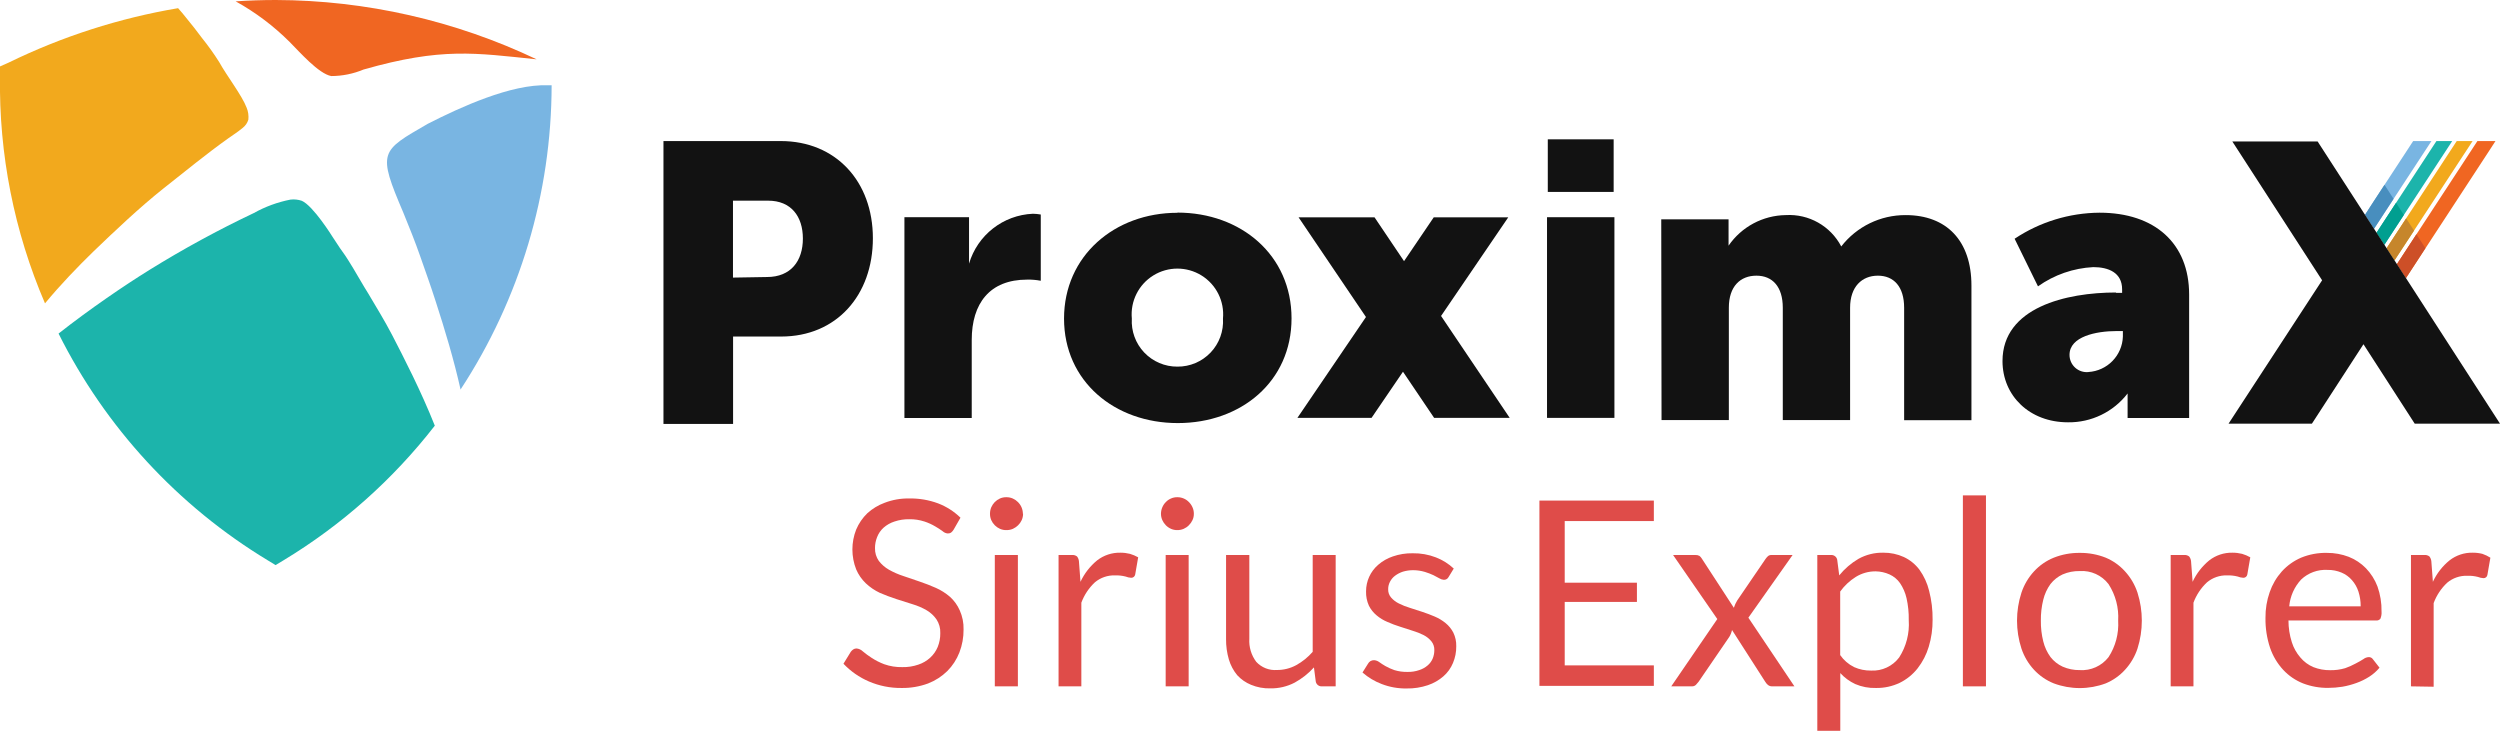
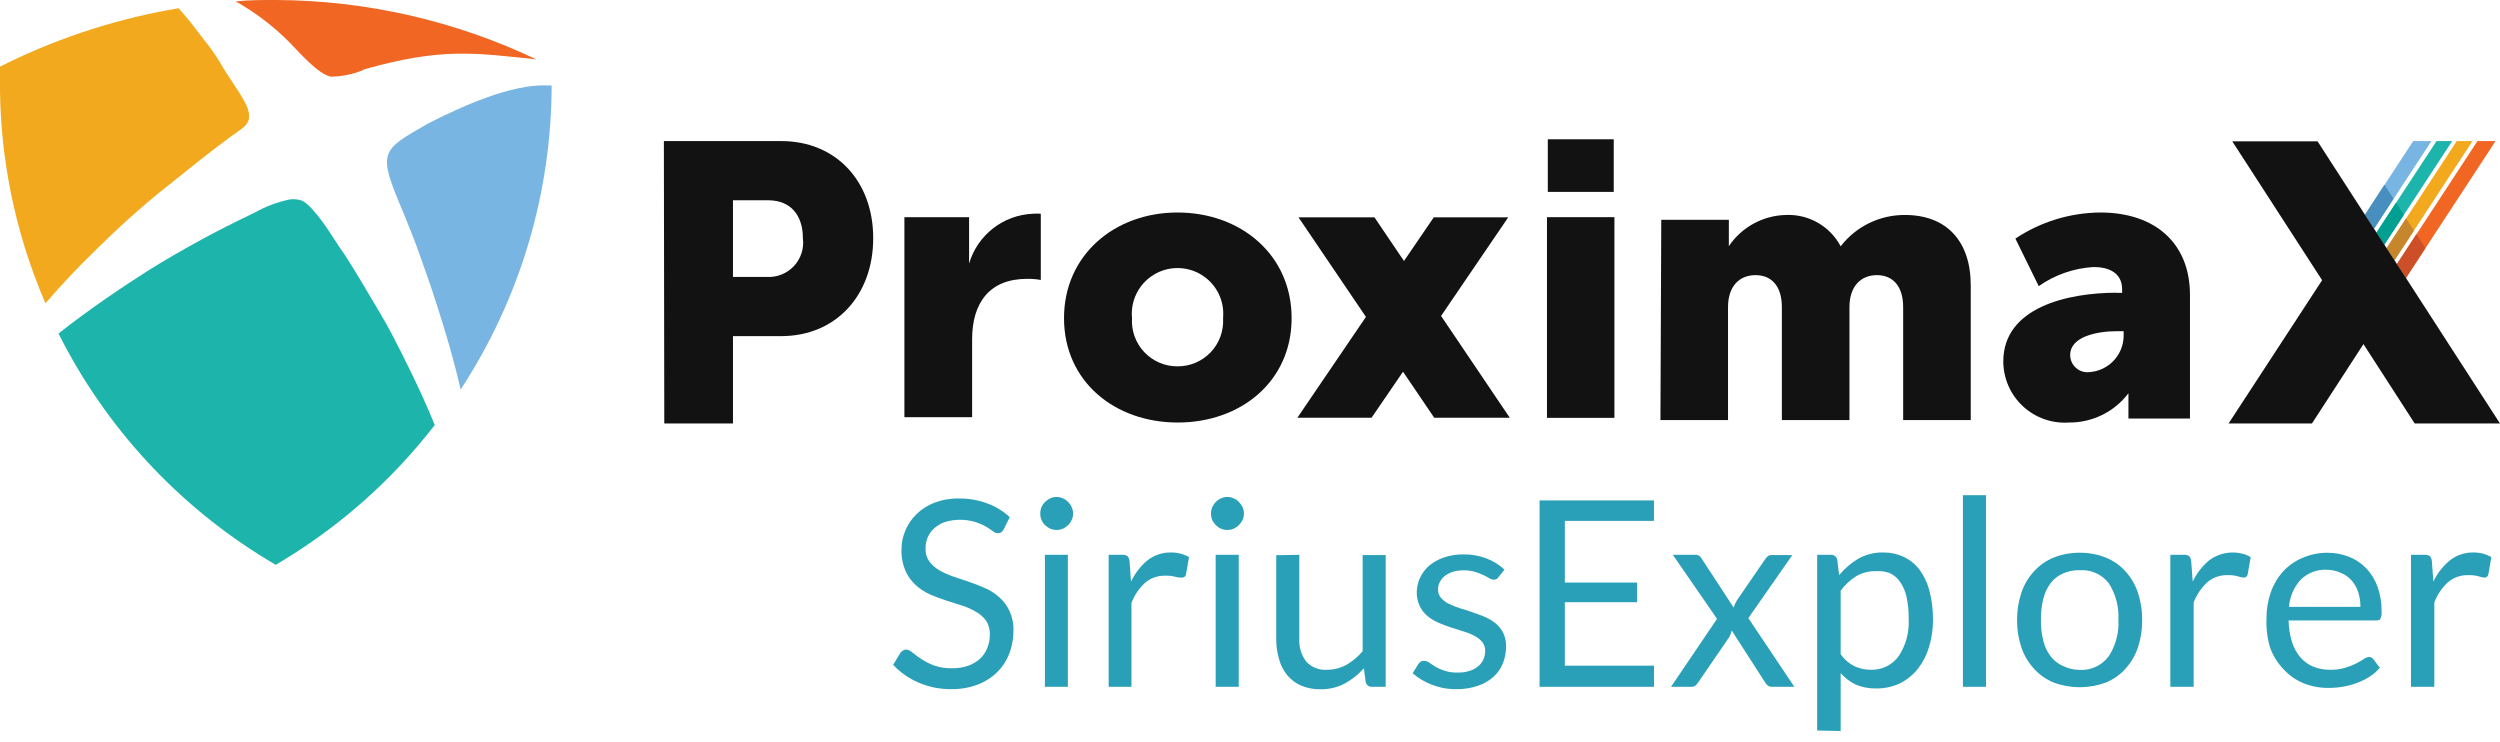
- <svg xmlns="http://www.w3.org/2000/svg" id="Layer_1" data-name="Layer 1" viewBox="0 0 260 76">
+ <svg xmlns="http://www.w3.org/2000/svg" id="Layer_1" data-name="Layer 1" viewBox="0 0 182 54">
  <defs>
-     <style>.cls-1{fill:#df4c49;}.cls-2,.cls-7{fill:#f06622;}.cls-2,.cls-3,.cls-4,.cls-5{fill-rule:evenodd;}.cls-10,.cls-3{fill:#79b5e2;}.cls-4,.cls-9{fill:#1cb4ab;}.cls-5,.cls-8{fill:#f2a91d;}.cls-6{fill:#121212;}.cls-11{fill:#cd4f27;}.cls-12{fill:#c6862b;}.cls-13{fill:#009f90;}.cls-14{fill:#488ebe;}</style>
+     <style>.cls-1{fill:#2aa0b8;}.cls-2,.cls-7{fill:#f06622;}.cls-2,.cls-3,.cls-4,.cls-5{fill-rule:evenodd;}.cls-10,.cls-3{fill:#79b5e2;}.cls-4,.cls-9{fill:#1cb4ab;}.cls-5,.cls-8{fill:#f2a91d;}.cls-6{fill:#121212;}.cls-11{fill:#cd4f27;}.cls-12{fill:#c6862b;}.cls-13{fill:#009f90;}.cls-14{fill:#488ebe;}</style>
  </defs>
-   <path class="cls-1" d="M99.18,55.08a1.12,1.12,0,0,1-.26.3.56.56,0,0,1-.35.1.88.88,0,0,1-.53-.23,8,8,0,0,0-.77-.5,5.59,5.59,0,0,0-1.12-.51A4.84,4.84,0,0,0,94.57,54a4.59,4.59,0,0,0-1.55.24,3.18,3.18,0,0,0-1.13.64,2.56,2.56,0,0,0-.68,1A3.06,3.06,0,0,0,91,57a2.22,2.22,0,0,0,.4,1.34,3.6,3.6,0,0,0,1.05.91,8.05,8.05,0,0,0,1.48.65l1.7.58c.58.19,1.15.42,1.7.66a5.92,5.92,0,0,1,1.48.94,4.16,4.16,0,0,1,1,1.39,4.55,4.55,0,0,1,.4,2,6.45,6.45,0,0,1-.43,2.38,5.61,5.61,0,0,1-1.26,1.94,5.93,5.93,0,0,1-2,1.29,7.62,7.62,0,0,1-2.75.47,8.37,8.37,0,0,1-3.41-.68,8,8,0,0,1-2.64-1.84l.76-1.24a1,1,0,0,1,.26-.25.59.59,0,0,1,.34-.1,1.08,1.08,0,0,1,.65.3,9,9,0,0,0,.91.67,6.75,6.75,0,0,0,1.32.67,5.28,5.28,0,0,0,1.89.3,4.74,4.74,0,0,0,1.66-.26,3.39,3.39,0,0,0,1.23-.72,3.11,3.11,0,0,0,.78-1.11,3.7,3.7,0,0,0,.27-1.44,2.4,2.4,0,0,0-.4-1.44,3.24,3.24,0,0,0-1-.93,6.67,6.67,0,0,0-1.48-.64l-1.7-.54c-.58-.19-1.14-.4-1.7-.64a5.62,5.62,0,0,1-1.47-1,4.37,4.37,0,0,1-1-1.45,5.65,5.65,0,0,1,0-4.13,5.15,5.15,0,0,1,1.16-1.7A5.49,5.49,0,0,1,92,52.29a6.8,6.8,0,0,1,2.56-.45,8.19,8.19,0,0,1,3,.51,6.84,6.84,0,0,1,2.33,1.49Z" />
-   <path class="cls-1" d="M106.4,53.43a1.63,1.63,0,0,1-.14.66,1.83,1.83,0,0,1-.38.54,2,2,0,0,1-.54.37,1.65,1.65,0,0,1-.66.13A1.59,1.59,0,0,1,104,55a1.78,1.78,0,0,1-.91-.91,1.62,1.62,0,0,1-.13-.66,1.74,1.74,0,0,1,.13-.67,1.9,1.9,0,0,1,.37-.55,1.79,1.79,0,0,1,.54-.37,1.59,1.59,0,0,1,.66-.13,1.65,1.65,0,0,1,.66.13,1.79,1.79,0,0,1,.54.37,1.71,1.71,0,0,1,.52,1.22Zm-.54,4.29V71.38h-2.4V57.72Z" />
-   <path class="cls-1" d="M110.09,71.38V57.72h1.38a.76.76,0,0,1,.54.15.94.94,0,0,1,.2.51l.16,2.13a6.33,6.33,0,0,1,1.73-2.23,3.81,3.81,0,0,1,2.42-.8,4.1,4.1,0,0,1,1,.12,4.26,4.26,0,0,1,.85.36l-.31,1.79a.41.41,0,0,1-.42.34,1.93,1.93,0,0,1-.58-.13,3.91,3.91,0,0,0-1.09-.12,3.11,3.11,0,0,0-2.1.72,5.53,5.53,0,0,0-1.41,2.12v8.7Z" />
-   <path class="cls-1" d="M124.16,53.43a1.48,1.48,0,0,1-.14.66,1.83,1.83,0,0,1-.38.54,1.73,1.73,0,0,1-.54.37,1.65,1.65,0,0,1-.66.13,1.54,1.54,0,0,1-.65-.13,1.73,1.73,0,0,1-.54-.37,1.79,1.79,0,0,1-.37-.54,1.63,1.63,0,0,1-.14-.66,1.75,1.75,0,0,1,.14-.67,1.72,1.72,0,0,1,.37-.55,1.58,1.58,0,0,1,.54-.37,1.54,1.54,0,0,1,.65-.13,1.65,1.65,0,0,1,.66.13,1.58,1.58,0,0,1,.54.37,1.75,1.75,0,0,1,.38.55A1.58,1.58,0,0,1,124.16,53.43Zm-.54,4.29V71.38h-2.39V57.72Z" />
-   <path class="cls-1" d="M129.93,57.72v8.71a3.62,3.62,0,0,0,.72,2.4,2.66,2.66,0,0,0,2.15.85,4.16,4.16,0,0,0,2-.5,6.34,6.34,0,0,0,1.72-1.39V57.72h2.39V71.38h-1.42a.61.61,0,0,1-.65-.5l-.19-1.47a7.66,7.66,0,0,1-2,1.58,5.27,5.27,0,0,1-2.54.6,4.88,4.88,0,0,1-2-.37,4,4,0,0,1-1.44-1,4.67,4.67,0,0,1-.87-1.64,7.32,7.32,0,0,1-.29-2.11V57.72Z" />
-   <path class="cls-1" d="M150.66,60a.53.53,0,0,1-.5.3,1,1,0,0,1-.46-.15l-.62-.33a6.69,6.69,0,0,0-.89-.34A4.3,4.3,0,0,0,147,59.3a3.68,3.68,0,0,0-1.09.15,2.83,2.83,0,0,0-.83.43,1.8,1.8,0,0,0-.52.62,1.61,1.61,0,0,0-.19.78,1.24,1.24,0,0,0,.31.87,2.53,2.53,0,0,0,.8.61,7,7,0,0,0,1.13.45l1.3.42c.45.15.88.31,1.3.49a4.72,4.72,0,0,1,1.13.68,3.12,3.12,0,0,1,.81,1,3.06,3.06,0,0,1,.3,1.41,4.32,4.32,0,0,1-.34,1.74,3.72,3.72,0,0,1-1,1.39,4.78,4.78,0,0,1-1.61.92,6.54,6.54,0,0,1-2.21.34,6.87,6.87,0,0,1-2.59-.46,6.53,6.53,0,0,1-2-1.2l.57-.91a.73.73,0,0,1,.25-.27.67.67,0,0,1,.39-.1,1,1,0,0,1,.52.19,7.46,7.46,0,0,0,.65.42,5.83,5.83,0,0,0,.93.42,4.39,4.39,0,0,0,1.37.19,3.47,3.47,0,0,0,1.22-.19,2.49,2.49,0,0,0,.88-.49,1.89,1.89,0,0,0,.52-.71,2.29,2.29,0,0,0,.17-.87,1.39,1.39,0,0,0-.31-.93,2.6,2.6,0,0,0-.8-.64,6.77,6.77,0,0,0-1.14-.45l-1.3-.42a12.12,12.12,0,0,1-1.31-.49,4.33,4.33,0,0,1-1.14-.69,3.14,3.14,0,0,1-.8-1,3.38,3.38,0,0,1-.3-1.49,3.63,3.63,0,0,1,1.26-2.77,4.52,4.52,0,0,1,1.52-.87,6,6,0,0,1,2.07-.33,6.4,6.4,0,0,1,2.42.43,5.75,5.75,0,0,1,1.85,1.16Z" />
-   <path class="cls-1" d="M172,52.06v2.13h-9.27V60.6h7.51v2h-7.51v6.6H172v2.13h-11.9V52.06Z" />
-   <path class="cls-1" d="M178.6,64.38,174,57.72h2.31a.81.81,0,0,1,.43.09,1.05,1.05,0,0,1,.24.27l3.34,5.13a3.46,3.46,0,0,1,.35-.76l2.94-4.31a1.71,1.71,0,0,1,.27-.31.53.53,0,0,1,.34-.11h2.21l-4.6,6.52,4.79,7.14h-2.31a.66.66,0,0,1-.46-.16,1.27,1.27,0,0,1-.28-.34l-3.44-5.36a2.24,2.24,0,0,1-.28.71l-3.18,4.65a3.24,3.24,0,0,1-.29.34.57.57,0,0,1-.42.16h-2.15Z" />
-   <path class="cls-1" d="M189,76V57.72h1.43a.61.61,0,0,1,.64.5l.21,1.62a7.41,7.41,0,0,1,2-1.72,5.1,5.1,0,0,1,2.59-.64,5,5,0,0,1,2.13.45,4.34,4.34,0,0,1,1.63,1.33,6.37,6.37,0,0,1,1,2.19,11.45,11.45,0,0,1,.36,3,9.4,9.4,0,0,1-.4,2.81,6.85,6.85,0,0,1-1.16,2.25,5.4,5.4,0,0,1-1.85,1.5,5.54,5.54,0,0,1-2.48.54,5.08,5.08,0,0,1-2.16-.41A4.92,4.92,0,0,1,191.39,70v6Zm6.08-16.58A3.88,3.88,0,0,0,193,60a5.77,5.77,0,0,0-1.62,1.52v6.61a3.82,3.82,0,0,0,1.45,1.25,4.16,4.16,0,0,0,1.76.36,3.43,3.43,0,0,0,2.92-1.36,6.38,6.38,0,0,0,1-3.88,9.57,9.57,0,0,0-.23-2.29,4.65,4.65,0,0,0-.68-1.57,2.68,2.68,0,0,0-1.09-.9A3.64,3.64,0,0,0,195.07,59.42Z" />
-   <path class="cls-1" d="M206.54,51.52V71.38h-2.4V51.52Z" />
-   <path class="cls-1" d="M216.29,57.5A7.11,7.11,0,0,1,219,58a5.68,5.68,0,0,1,2,1.42,6.12,6.12,0,0,1,1.3,2.22,9.6,9.6,0,0,1,0,5.81,6.08,6.08,0,0,1-1.3,2.21,5.66,5.66,0,0,1-2,1.41,7.71,7.71,0,0,1-5.41,0,5.7,5.7,0,0,1-2.05-1.41,6.09,6.09,0,0,1-1.31-2.21,9.4,9.4,0,0,1,0-5.81,6.14,6.14,0,0,1,1.31-2.22A5.72,5.72,0,0,1,213.59,58,7.09,7.09,0,0,1,216.29,57.5Zm0,12.19a3.5,3.5,0,0,0,3-1.35,6.28,6.28,0,0,0,1-3.79,6.31,6.31,0,0,0-1-3.8,3.48,3.48,0,0,0-3-1.36,4.28,4.28,0,0,0-1.78.35,3.44,3.44,0,0,0-1.26,1,4.63,4.63,0,0,0-.75,1.63,8.51,8.51,0,0,0-.25,2.17,8.4,8.4,0,0,0,.25,2.17,4.67,4.67,0,0,0,.75,1.62,3.42,3.42,0,0,0,1.26,1A4.28,4.28,0,0,0,216.29,69.69Z" />
-   <path class="cls-1" d="M225.75,71.38V57.72h1.38a.76.76,0,0,1,.54.15.94.94,0,0,1,.2.51l.16,2.13a6.33,6.33,0,0,1,1.73-2.23,3.81,3.81,0,0,1,2.42-.8,4.1,4.1,0,0,1,1,.12,4,4,0,0,1,.85.36l-.31,1.79a.41.41,0,0,1-.42.34,1.93,1.93,0,0,1-.58-.13,3.91,3.91,0,0,0-1.09-.12,3.11,3.11,0,0,0-2.1.72,5.53,5.53,0,0,0-1.41,2.12v8.7Z" />
-   <path class="cls-1" d="M242,57.5a6.23,6.23,0,0,1,2.27.41,5.11,5.11,0,0,1,1.79,1.19A5.61,5.61,0,0,1,247.26,61a7.41,7.41,0,0,1,.42,2.59,1.61,1.61,0,0,1-.12.76.51.51,0,0,1-.46.18H238a7.5,7.5,0,0,0,.35,2.26,4.45,4.45,0,0,0,.89,1.59,3.56,3.56,0,0,0,1.35,1,4.62,4.62,0,0,0,1.75.32,5.17,5.17,0,0,0,1.56-.21A7.65,7.65,0,0,0,245,69c.32-.16.58-.32.79-.45a1,1,0,0,1,.54-.21.5.5,0,0,1,.46.23l.68.87a4.63,4.63,0,0,1-1.07.94,6.57,6.57,0,0,1-1.33.65,8.7,8.7,0,0,1-1.46.39,9.45,9.45,0,0,1-1.49.12,7.09,7.09,0,0,1-2.61-.47,5.66,5.66,0,0,1-2.06-1.41,6.44,6.44,0,0,1-1.36-2.28,9.4,9.4,0,0,1-.48-3.13,7.79,7.79,0,0,1,.44-2.67,6.32,6.32,0,0,1,1.26-2.15,5.84,5.84,0,0,1,2-1.43A6.69,6.69,0,0,1,242,57.5Zm.06,1.77a3.68,3.68,0,0,0-2.74,1,4.7,4.7,0,0,0-1.24,2.79h7.43a4.91,4.91,0,0,0-.23-1.53,3.36,3.36,0,0,0-.68-1.2,2.91,2.91,0,0,0-1.08-.78A3.59,3.59,0,0,0,242.08,59.27Z" />
-   <path class="cls-1" d="M250.74,71.38V57.72h1.38a.76.76,0,0,1,.54.15,1,1,0,0,1,.2.51l.16,2.13a6.22,6.22,0,0,1,1.73-2.23,3.79,3.79,0,0,1,2.42-.8,4,4,0,0,1,1,.12A3.81,3.81,0,0,1,259,58l-.31,1.79a.4.4,0,0,1-.41.34,1.93,1.93,0,0,1-.58-.13,3.94,3.94,0,0,0-1.1-.12,3.1,3.1,0,0,0-2.09.72,5.53,5.53,0,0,0-1.41,2.12v8.7Z" />
-   <path class="cls-2" d="M37.81,7.23c8.14-2.32,11.6-1.72,18-1.06A63.64,63.64,0,0,0,28.68,0c-1.39,0-2.79.05-4.17.14a25.25,25.25,0,0,1,5.62,4.23c1,1,3,3.3,4.32,3.54a8.75,8.75,0,0,0,3.36-.68" />
-   <path class="cls-3" d="M47.91,40.56c-.7-3.14-1.64-6.26-2.61-9.25-.5-1.57-1.06-3.11-1.6-4.66s-1.13-3-1.74-4.5c-2.72-6.38-2.43-6.41,2.54-9.28,3.37-1.72,8.68-4.15,12.47-4a2.6,2.6,0,0,1,.4,0,57.87,57.87,0,0,1-9.46,31.62" />
-   <path class="cls-4" d="M6.09,34.69c3.23-2.54,6.84-5,9.47-6.63a110.68,110.68,0,0,1,10.83-5.9,12.91,12.91,0,0,1,3.81-1.4,2.67,2.67,0,0,1,1.18.12c1.19.51,3.19,3.73,3.19,3.73l0,0c.36.52.68,1.07,1.06,1.58s.76,1.15,1.11,1.72c.52.86,1,1.73,1.55,2.6.83,1.4,1.73,2.87,2.48,4.31,1.24,2.4,3,5.81,4.45,9.45a57.74,57.74,0,0,1-15.73,14l-.83.5-.82-.5A57.73,57.73,0,0,1,6.09,34.69" />
-   <path class="cls-5" d="M18.52.85q.45.5.84,1c.57.68,1.12,1.4,1.66,2.12a26,26,0,0,1,1.79,2.51c.76,1.38,2.36,3.45,2.84,4.72a2.54,2.54,0,0,1,.18,1.24,1.67,1.67,0,0,1-.59.86c-.62.51-.92.67-1.45,1.05C21.47,16,19.26,17.82,17,19.6c-2.51,2-5,4.36-7.32,6.59-1.59,1.55-3.38,3.4-5,5.36A57.69,57.69,0,0,1,0,7.91v-1L.9,6.51A64.78,64.78,0,0,1,18.52.85" />
-   <path class="cls-6" d="M69,14.67h12.2c5.72,0,9.58,4.19,9.58,10.11S87,35,81.24,35h-5v9.09H69ZM79.76,28.81c2.51,0,3.74-1.69,3.74-4s-1.23-3.94-3.61-3.94H76.23v8Z" />
-   <path class="cls-6" d="M94.06,22.59h6.72v4.83a7.25,7.25,0,0,1,6.65-5.19,5.17,5.17,0,0,1,.81.08V29.2a6.69,6.69,0,0,0-1.42-.12c-3.89,0-5.76,2.47-5.76,6.28v8.11h-7Z" />
-   <path class="cls-6" d="M122.45,22.11c6.61,0,11.87,4.42,11.87,11S129.06,44,122.49,44s-11.83-4.34-11.83-10.87,5.27-11,11.79-11m0,16a4.71,4.71,0,0,0,4.74-5,4.76,4.76,0,1,0-9.48,0,4.72,4.72,0,0,0,4.74,5" />
-   <path class="cls-6" d="M220.09,30.46h.61v-.37c0-1.74-1.42-2.31-3-2.31a10.88,10.88,0,0,0-5.75,2l-2.43-4.95a16.13,16.13,0,0,1,8.83-2.71c5.76,0,9.32,3.2,9.32,8.51V43.47h-6.4V40.92a7.68,7.68,0,0,1-6.2,3c-4,0-6.81-2.76-6.81-6.37,0-5.59,6.65-7.13,11.79-7.13m-2.87,8.27A3.82,3.82,0,0,0,220.78,35v-.57h-.65c-2.14,0-4.9.57-4.9,2.47a1.79,1.79,0,0,0,2,1.79" />
-   <polygon class="cls-7" points="259.53 14.67 257.65 14.67 249.28 27.47 250.22 28.92 258.85 15.72 259.53 14.67" />
-   <polygon class="cls-8" points="255.5 14.67 248.21 25.81 249.03 27.08 257.15 14.67 255.5 14.67" />
-   <polygon class="cls-9" points="253.39 14.67 247.16 24.2 247.98 25.45 255.03 14.67 253.39 14.67" />
-   <polygon class="cls-10" points="250.97 14.67 247.85 19.44 245.96 22.34 246.9 23.79 252.87 14.67 250.97 14.67" />
-   <polygon class="cls-11" points="249.28 27.47 250.22 28.92 252.24 25.81 251.31 24.36 249.28 27.47" />
-   <polygon class="cls-12" points="249.03 27.08 251.06 23.98 250.24 22.71 248.21 25.81 249.03 27.08" />
-   <polygon class="cls-13" points="247.98 25.45 250 22.35 249.19 21.09 247.16 24.2 247.98 25.45" />
-   <polygon class="cls-14" points="245.96 22.34 246.9 23.79 248.93 20.68 247.99 19.22 246.89 20.9 245.96 22.34" />
-   <polygon class="cls-6" points="241.03 14.71 232.16 14.71 241.5 29.15 231.77 44.06 240.44 44.06 245.8 35.8 251.13 44.06 260 44.06 250.24 28.95 245.95 22.32 241.03 14.71" />
-   <rect class="cls-6" x="160.89" y="22.59" width="7.01" height="20.87" />
-   <rect class="cls-6" x="160.97" y="14.49" width="6.85" height="5.47" />
-   <path class="cls-6" d="M172.77,22.81h7v2.74a7.34,7.34,0,0,1,5.95-3.18,6.11,6.11,0,0,1,5.77,3.26,8.43,8.43,0,0,1,6.7-3.26c4.25,0,6.84,2.66,6.84,7.33v14h-7V32c0-2.18-1.07-3.33-2.73-3.33s-2.89,1.15-2.89,3.33V43.69h-7V32c0-2.18-1.07-3.33-2.74-3.33S179.8,29.77,179.8,32V43.69h-7Z" />
-   <polygon class="cls-6" points="157.01 43.46 149.87 32.86 156.86 22.6 149.11 22.6 146.02 27.16 142.95 22.6 135.05 22.6 142.06 32.97 134.93 43.46 142.64 43.46 145.91 38.66 149.15 43.46 157.01 43.46" />
+   <path class="cls-1" d="M73.07,38.54a.65.65,0,0,1-.18.21.41.41,0,0,1-.25.07.61.61,0,0,1-.37-.16c-.14-.1-.32-.22-.54-.35A4.05,4.05,0,0,0,71,38a3.86,3.86,0,0,0-2.2,0,2.29,2.29,0,0,0-.78.45,1.93,1.93,0,0,0-.48.66,2.08,2.08,0,0,0-.16.83,1.5,1.5,0,0,0,.28.94,2.41,2.41,0,0,0,.73.64,6.25,6.25,0,0,0,1,.45l1.19.4c.41.14.8.3,1.19.47a4,4,0,0,1,1,.66,3,3,0,0,1,.73,1,3.14,3.14,0,0,1,.28,1.41,4.62,4.62,0,0,1-.3,1.67,3.85,3.85,0,0,1-.88,1.35,4.12,4.12,0,0,1-1.43.91,5.22,5.22,0,0,1-1.92.33,5.83,5.83,0,0,1-2.39-.48,5.51,5.51,0,0,1-1.84-1.29l.52-.86a.81.81,0,0,1,.19-.18.4.4,0,0,1,.24-.07.75.75,0,0,1,.45.21,7.18,7.18,0,0,0,.64.47,4.63,4.63,0,0,0,.92.47,3.71,3.71,0,0,0,1.33.21,3.49,3.49,0,0,0,1.16-.18,2.5,2.5,0,0,0,.86-.5,2.11,2.11,0,0,0,.54-.78,2.53,2.53,0,0,0,.19-1,1.75,1.75,0,0,0-.27-1,2.23,2.23,0,0,0-.74-.65,4.64,4.64,0,0,0-1-.45l-1.19-.38c-.4-.13-.8-.28-1.19-.45a3.94,3.94,0,0,1-1-.66,3.05,3.05,0,0,1-.73-1A3.57,3.57,0,0,1,65.63,40a3.48,3.48,0,0,1,.28-1.38,3.55,3.55,0,0,1,.81-1.19,3.82,3.82,0,0,1,1.3-.83,4.76,4.76,0,0,1,1.79-.31,5.73,5.73,0,0,1,2.07.36,4.86,4.86,0,0,1,1.63,1Z" />
+   <path class="cls-1" d="M78.12,37.39a1,1,0,0,1-.1.46,1.22,1.22,0,0,1-.26.38,1.42,1.42,0,0,1-.38.26,1.23,1.23,0,0,1-.47.09,1.13,1.13,0,0,1-.45-.09,1.42,1.42,0,0,1-.38-.26,1.22,1.22,0,0,1-.26-.38,1.18,1.18,0,0,1-.09-.46,1.27,1.27,0,0,1,.09-.47,1.25,1.25,0,0,1,.64-.64,1,1,0,0,1,.45-.1,1.07,1.07,0,0,1,.47.1,1.25,1.25,0,0,1,.64.64A1.1,1.1,0,0,1,78.12,37.39Zm-.38,3V50H76.07V40.39Z" />
+   <path class="cls-1" d="M80.71,50V40.39h1a.6.6,0,0,1,.38.1.68.68,0,0,1,.14.36l.11,1.49a4.52,4.52,0,0,1,1.21-1.56,2.71,2.71,0,0,1,1.7-.56,2.6,2.6,0,0,1,.71.09,2.3,2.3,0,0,1,.6.25l-.22,1.26a.28.28,0,0,1-.29.23A1.53,1.53,0,0,1,85.6,42a2.49,2.49,0,0,0-.76-.09,2.16,2.16,0,0,0-1.47.51,3.79,3.79,0,0,0-1,1.48V50Z" />
+   <path class="cls-1" d="M90.56,37.39a1.19,1.19,0,0,1-.1.46,1.46,1.46,0,0,1-.27.38,1.28,1.28,0,0,1-.38.26,1.18,1.18,0,0,1-.46.09,1.14,1.14,0,0,1-.46-.09,1.25,1.25,0,0,1-.64-.64,1.18,1.18,0,0,1-.09-.46,1.27,1.27,0,0,1,.09-.47,1.42,1.42,0,0,1,.26-.38,1.22,1.22,0,0,1,.38-.26,1,1,0,0,1,.46-.1,1,1,0,0,1,.46.1,1.12,1.12,0,0,1,.38.26,1.46,1.46,0,0,1,.27.38A1.28,1.28,0,0,1,90.56,37.39Zm-.38,3V50H88.5V40.39Z" />
+   <path class="cls-1" d="M94.59,40.39v6.1a2.52,2.52,0,0,0,.5,1.67,1.87,1.87,0,0,0,1.51.6A2.93,2.93,0,0,0,98,48.41a4.49,4.49,0,0,0,1.2-1v-7h1.68V50h-1a.44.44,0,0,1-.46-.35l-.13-1a5.23,5.23,0,0,1-1.39,1.11,3.69,3.69,0,0,1-1.78.42,3.5,3.5,0,0,1-1.38-.26,2.73,2.73,0,0,1-1-.73A3.13,3.13,0,0,1,93.12,48a5,5,0,0,1-.21-1.48v-6.1Z" />
+   <path class="cls-1" d="M109.1,42a.37.37,0,0,1-.35.2.65.65,0,0,1-.32-.1c-.12-.07-.26-.15-.43-.23a4.74,4.74,0,0,0-.62-.24,3,3,0,0,0-.85-.11,2.6,2.6,0,0,0-.77.11,2,2,0,0,0-.58.3,1.25,1.25,0,0,0-.36.44,1.13,1.13,0,0,0-.13.54.89.89,0,0,0,.21.61,1.77,1.77,0,0,0,.56.43,5.89,5.89,0,0,0,.79.32c.3.09.6.18.91.29s.62.22.92.34a3.84,3.84,0,0,1,.79.47,2.14,2.14,0,0,1,.56.7,2.12,2.12,0,0,1,.21,1,3.23,3.23,0,0,1-.23,1.22,2.72,2.72,0,0,1-.7,1,3.37,3.37,0,0,1-1.13.64,4.63,4.63,0,0,1-1.55.24,4.75,4.75,0,0,1-1.81-.33,4.49,4.49,0,0,1-1.38-.83l.4-.64a.64.64,0,0,1,.17-.19.49.49,0,0,1,.28-.07.72.72,0,0,1,.36.13l.45.3a4.18,4.18,0,0,0,.66.29,2.87,2.87,0,0,0,1,.13,2.47,2.47,0,0,0,.86-.13,1.7,1.7,0,0,0,.61-.34,1.36,1.36,0,0,0,.37-.5,1.53,1.53,0,0,0,.12-.6,1,1,0,0,0-.22-.66,1.8,1.8,0,0,0-.56-.44,4.07,4.07,0,0,0-.79-.32l-.92-.29c-.31-.1-.62-.22-.92-.35a3.47,3.47,0,0,1-.79-.48,2.19,2.19,0,0,1-.56-.72,2.26,2.26,0,0,1-.22-1.05,2.58,2.58,0,0,1,.23-1,2.68,2.68,0,0,1,.66-.89,3.35,3.35,0,0,1,1.07-.6,4.26,4.26,0,0,1,1.44-.23,4.5,4.5,0,0,1,1.69.3,4.09,4.09,0,0,1,1.3.81Z" />
+   <path class="cls-1" d="M120.41,36.43v1.49h-6.49v4.49h5.26v1.43h-5.26v4.62h6.49V50h-8.33V36.43Z" />
+   <path class="cls-1" d="M125,45.05l-3.22-4.66h1.61a.53.53,0,0,1,.31.07.53.53,0,0,1,.17.19l2.34,3.58a2.07,2.07,0,0,1,.24-.53l2.06-3a1,1,0,0,1,.19-.21.36.36,0,0,1,.23-.08h1.55L127.28,45l3.35,5H129a.49.49,0,0,1-.33-.11.88.88,0,0,1-.19-.24l-2.41-3.75a1.67,1.67,0,0,1-.19.49l-2.23,3.26a1.59,1.59,0,0,1-.2.24.42.42,0,0,1-.3.11h-1.5Z" />
+   <path class="cls-1" d="M132.29,53.18V40.39h1a.44.44,0,0,1,.46.35l.14,1.13a5.32,5.32,0,0,1,1.4-1.2,3.57,3.57,0,0,1,1.81-.45,3.43,3.43,0,0,1,1.49.32,3.12,3.12,0,0,1,1.15.93,4.53,4.53,0,0,1,.72,1.53,7.91,7.91,0,0,1,.26,2.11,6.49,6.49,0,0,1-.29,2,4.63,4.63,0,0,1-.81,1.58,3.88,3.88,0,0,1-1.29,1.05,3.93,3.93,0,0,1-1.74.38,3.63,3.63,0,0,1-1.51-.29A3.44,3.44,0,0,1,134,49v4.22Zm4.26-11.6a2.71,2.71,0,0,0-1.44.38A4.18,4.18,0,0,0,134,43v4.63a2.74,2.74,0,0,0,1,.87,2.85,2.85,0,0,0,1.23.26,2.41,2.41,0,0,0,2-1,4.47,4.47,0,0,0,.72-2.72,6.9,6.9,0,0,0-.16-1.61,3,3,0,0,0-.48-1.09,1.83,1.83,0,0,0-.76-.63A2.63,2.63,0,0,0,136.55,41.58Z" />
+   <path class="cls-1" d="M144.58,36.05V50H142.9V36.05Z" />
+   <path class="cls-1" d="M151.41,40.24a5,5,0,0,1,1.89.35,3.91,3.91,0,0,1,1.43,1,4.41,4.41,0,0,1,.91,1.55,6.22,6.22,0,0,1,.31,2,6.16,6.16,0,0,1-.31,2,4.41,4.41,0,0,1-.91,1.55,3.91,3.91,0,0,1-1.43,1,5.45,5.45,0,0,1-3.79,0,3.91,3.91,0,0,1-1.43-1,4.29,4.29,0,0,1-.92-1.55,6.15,6.15,0,0,1-.32-2,6.22,6.22,0,0,1,.32-2,4.29,4.29,0,0,1,.92-1.55,3.91,3.91,0,0,1,1.43-1A5,5,0,0,1,151.41,40.24Zm0,8.53a2.46,2.46,0,0,0,2.11-1,4.42,4.42,0,0,0,.7-2.65,4.49,4.49,0,0,0-.7-2.66,2.46,2.46,0,0,0-2.11-.95,2.85,2.85,0,0,0-1.25.25,2.32,2.32,0,0,0-.88.7,3.16,3.16,0,0,0-.53,1.14,5.94,5.94,0,0,0-.17,1.52,5.84,5.84,0,0,0,.17,1.52,3,3,0,0,0,.53,1.13,2.23,2.23,0,0,0,.88.7A2.85,2.85,0,0,0,151.41,48.77Z" />
+   <path class="cls-1" d="M158,50V40.39h1a.6.6,0,0,1,.38.1.68.68,0,0,1,.14.36l.11,1.49a4.52,4.52,0,0,1,1.21-1.56,2.88,2.88,0,0,1,2.42-.47,2.38,2.38,0,0,1,.59.25l-.22,1.26a.28.28,0,0,1-.29.23,1.53,1.53,0,0,1-.41-.09,2.49,2.49,0,0,0-.76-.09,2.19,2.19,0,0,0-1.47.51,3.79,3.79,0,0,0-1,1.48V50Z" />
+   <path class="cls-1" d="M169.42,40.24a4.27,4.27,0,0,1,1.58.29,3.55,3.55,0,0,1,1.25.83,3.71,3.71,0,0,1,.83,1.34,5.09,5.09,0,0,1,.3,1.81,1,1,0,0,1-.09.53c0,.09-.16.13-.32.13h-6.36a5.57,5.57,0,0,0,.25,1.58,3.26,3.26,0,0,0,.62,1.12,2.58,2.58,0,0,0,.94.67,3.24,3.24,0,0,0,1.23.22,3.5,3.5,0,0,0,1.09-.15,4.65,4.65,0,0,0,.79-.31c.22-.12.4-.22.55-.32a.74.74,0,0,1,.38-.15.38.38,0,0,1,.32.16l.47.62a2.91,2.91,0,0,1-.74.65,4.47,4.47,0,0,1-.93.46,5.89,5.89,0,0,1-1,.27,6.29,6.29,0,0,1-1.05.09,4.77,4.77,0,0,1-1.83-.34,4.05,4.05,0,0,1-1.44-1,4.45,4.45,0,0,1-1-1.6A6.61,6.61,0,0,1,165,45a5.69,5.69,0,0,1,.31-1.87,4.45,4.45,0,0,1,.88-1.51,4.15,4.15,0,0,1,1.41-1A4.62,4.62,0,0,1,169.42,40.24Zm0,1.24a2.55,2.55,0,0,0-1.91.7,3.27,3.27,0,0,0-.87,2h5.2a3.59,3.59,0,0,0-.16-1.07,2.45,2.45,0,0,0-.47-.84,2.09,2.09,0,0,0-.76-.55A2.56,2.56,0,0,0,169.45,41.48Z" />
+   <path class="cls-1" d="M175.52,50V40.39h1a.6.6,0,0,1,.38.1.68.68,0,0,1,.14.36l.11,1.49a4.43,4.43,0,0,1,1.22-1.56,2.69,2.69,0,0,1,1.69-.56,2.73,2.73,0,0,1,.72.09,2.38,2.38,0,0,1,.59.25l-.22,1.26a.28.28,0,0,1-.29.23,1.4,1.4,0,0,1-.4-.09,2.61,2.61,0,0,0-.77-.09,2.19,2.19,0,0,0-1.47.51,3.79,3.79,0,0,0-1,1.48V50Z" />
+   <path class="cls-2" d="M26.47,5.06c5.7-1.62,8.12-1.2,12.57-.74A44.61,44.61,0,0,0,20.08,0c-1,0-1.95,0-2.92.1a17.85,17.85,0,0,1,3.93,3c.68.69,2.07,2.31,3,2.48a6.31,6.31,0,0,0,2.35-.48" />
+   <path class="cls-3" d="M33.54,28.38c-.5-2.2-1.15-4.38-1.83-6.47-.35-1.1-.74-2.18-1.12-3.26s-.79-2.11-1.22-3.15C27.47,11,27.67,11,31.15,9c2.36-1.21,6.07-2.91,8.73-2.78l.28,0a40.52,40.52,0,0,1-6.62,22.13" />
+   <path class="cls-4" d="M4.26,24.28c2.26-1.79,4.79-3.48,6.63-4.65a77.6,77.6,0,0,1,7.59-4.12,8.93,8.93,0,0,1,2.66-1,2.09,2.09,0,0,1,.83.09c.83.36,2.23,2.61,2.23,2.61l0,0c.25.36.47.74.73,1.1s.53.81.78,1.21c.37.6.73,1.2,1.09,1.81.58,1,1.21,2,1.73,3,.87,1.68,2.08,4.06,3.12,6.61a40.41,40.41,0,0,1-11,9.83l-.58.35-.58-.35A40.5,40.5,0,0,1,4.26,24.28" />
+   <path class="cls-5" d="M13,.6c.21.22.4.45.58.67.4.47.79,1,1.16,1.48A16.6,16.6,0,0,1,16,4.51c.53,1,1.65,2.41,2,3.3a1.71,1.71,0,0,1,.12.86,1.15,1.15,0,0,1-.41.61c-.44.35-.65.47-1,.73-1.62,1.19-3.17,2.46-4.74,3.71-1.76,1.4-3.51,3-5.13,4.61-1.11,1.08-2.36,2.38-3.53,3.75A40.29,40.29,0,0,1,0,5.54V4.85l.61-.3A45.59,45.59,0,0,1,13,.6" />
+   <path class="cls-6" d="M48.33,10.27h8.54c4,0,6.7,2.93,6.7,7.07s-2.7,7.13-6.7,7.13H53.36v6.36h-5Zm7.51,9.89a2.5,2.5,0,0,0,2.61-2.82c0-1.64-.86-2.76-2.53-2.76H53.36v5.58Z" />
+   <path class="cls-6" d="M65.84,15.81h4.71v3.38a5.06,5.06,0,0,1,4.65-3.63,3.36,3.36,0,0,1,.57,0v4.82a5.22,5.22,0,0,0-1-.08c-2.72,0-4,1.73-4,4.4v5.67H65.84Z" />
+   <path class="cls-6" d="M85.72,15.47c4.62,0,8.31,3.09,8.31,7.69s-3.69,7.6-8.29,7.6-8.28-3-8.28-7.6,3.69-7.69,8.26-7.69m0,11.2a3.3,3.3,0,0,0,3.32-3.51,3.33,3.33,0,1,0-6.63,0,3.3,3.3,0,0,0,3.31,3.51" />
+   <path class="cls-6" d="M154.07,21.32h.42v-.26c0-1.22-1-1.62-2.07-1.62a7.72,7.72,0,0,0-4,1.39l-1.7-3.46a11.29,11.29,0,0,1,6.18-1.9c4,0,6.53,2.24,6.53,6v9h-4.48V28.63a5.38,5.38,0,0,1-4.34,2.13,4.47,4.47,0,0,1-4.77-4.45c0-3.92,4.65-5,8.26-5m-2,5.78a2.67,2.67,0,0,0,2.5-2.58v-.4h-.46c-1.5,0-3.43.4-3.43,1.73a1.25,1.25,0,0,0,1.39,1.25" />
+   <polygon class="cls-7" points="181.67 10.27 180.36 10.27 174.5 19.22 175.15 20.24 181.2 11 181.67 10.27" />
+   <polygon class="cls-8" points="178.85 10.27 173.75 18.06 174.32 18.95 180 10.27 178.85 10.27" />
+   <polygon class="cls-9" points="177.38 10.27 173.01 16.93 173.58 17.81 178.52 10.27 177.38 10.27" />
+   <polygon class="cls-10" points="175.68 10.27 173.5 13.6 172.17 15.63 172.83 16.65 177.01 10.27 175.68 10.27" />
+   <polygon class="cls-11" points="174.5 19.22 175.15 20.24 176.57 18.06 175.91 17.05 174.5 19.22" />
+   <polygon class="cls-12" points="174.32 18.95 175.74 16.78 175.16 15.89 173.75 18.06 174.32 18.95" />
+   <polygon class="cls-13" points="173.58 17.81 175 15.64 174.43 14.76 173.01 16.93 173.58 17.81" />
+   <polygon class="cls-14" points="172.17 15.63 172.83 16.65 174.25 14.47 173.59 13.45 172.82 14.63 172.17 15.63" />
+   <polygon class="cls-6" points="168.72 10.29 162.51 10.29 169.05 20.4 162.24 30.83 168.31 30.83 172.06 25.05 175.79 30.83 182 30.83 175.17 20.26 172.16 15.62 168.72 10.29" />
+   <rect class="cls-6" x="112.62" y="15.81" width="4.91" height="14.61" />
+   <rect class="cls-6" x="112.68" y="10.14" width="4.8" height="3.83" />
+   <path class="cls-6" d="M120.94,16h4.92v1.92A5.15,5.15,0,0,1,130,15.65a4.3,4.3,0,0,1,4,2.28,5.87,5.87,0,0,1,4.68-2.28c3,0,4.79,1.87,4.79,5.13v9.8h-4.92V22.36c0-1.53-.75-2.33-1.91-2.33s-2,.8-2,2.33v8.22h-4.92V22.36c0-1.53-.75-2.33-1.92-2.33s-2,.8-2,2.33v8.22h-4.92Z" />
+   <polygon class="cls-6" points="109.91 30.41 104.91 23 109.8 15.82 104.38 15.82 102.21 19 100.06 15.82 94.53 15.82 99.44 23.07 94.45 30.41 99.85 30.41 102.14 27.06 104.41 30.41 109.91 30.41" />
</svg>
